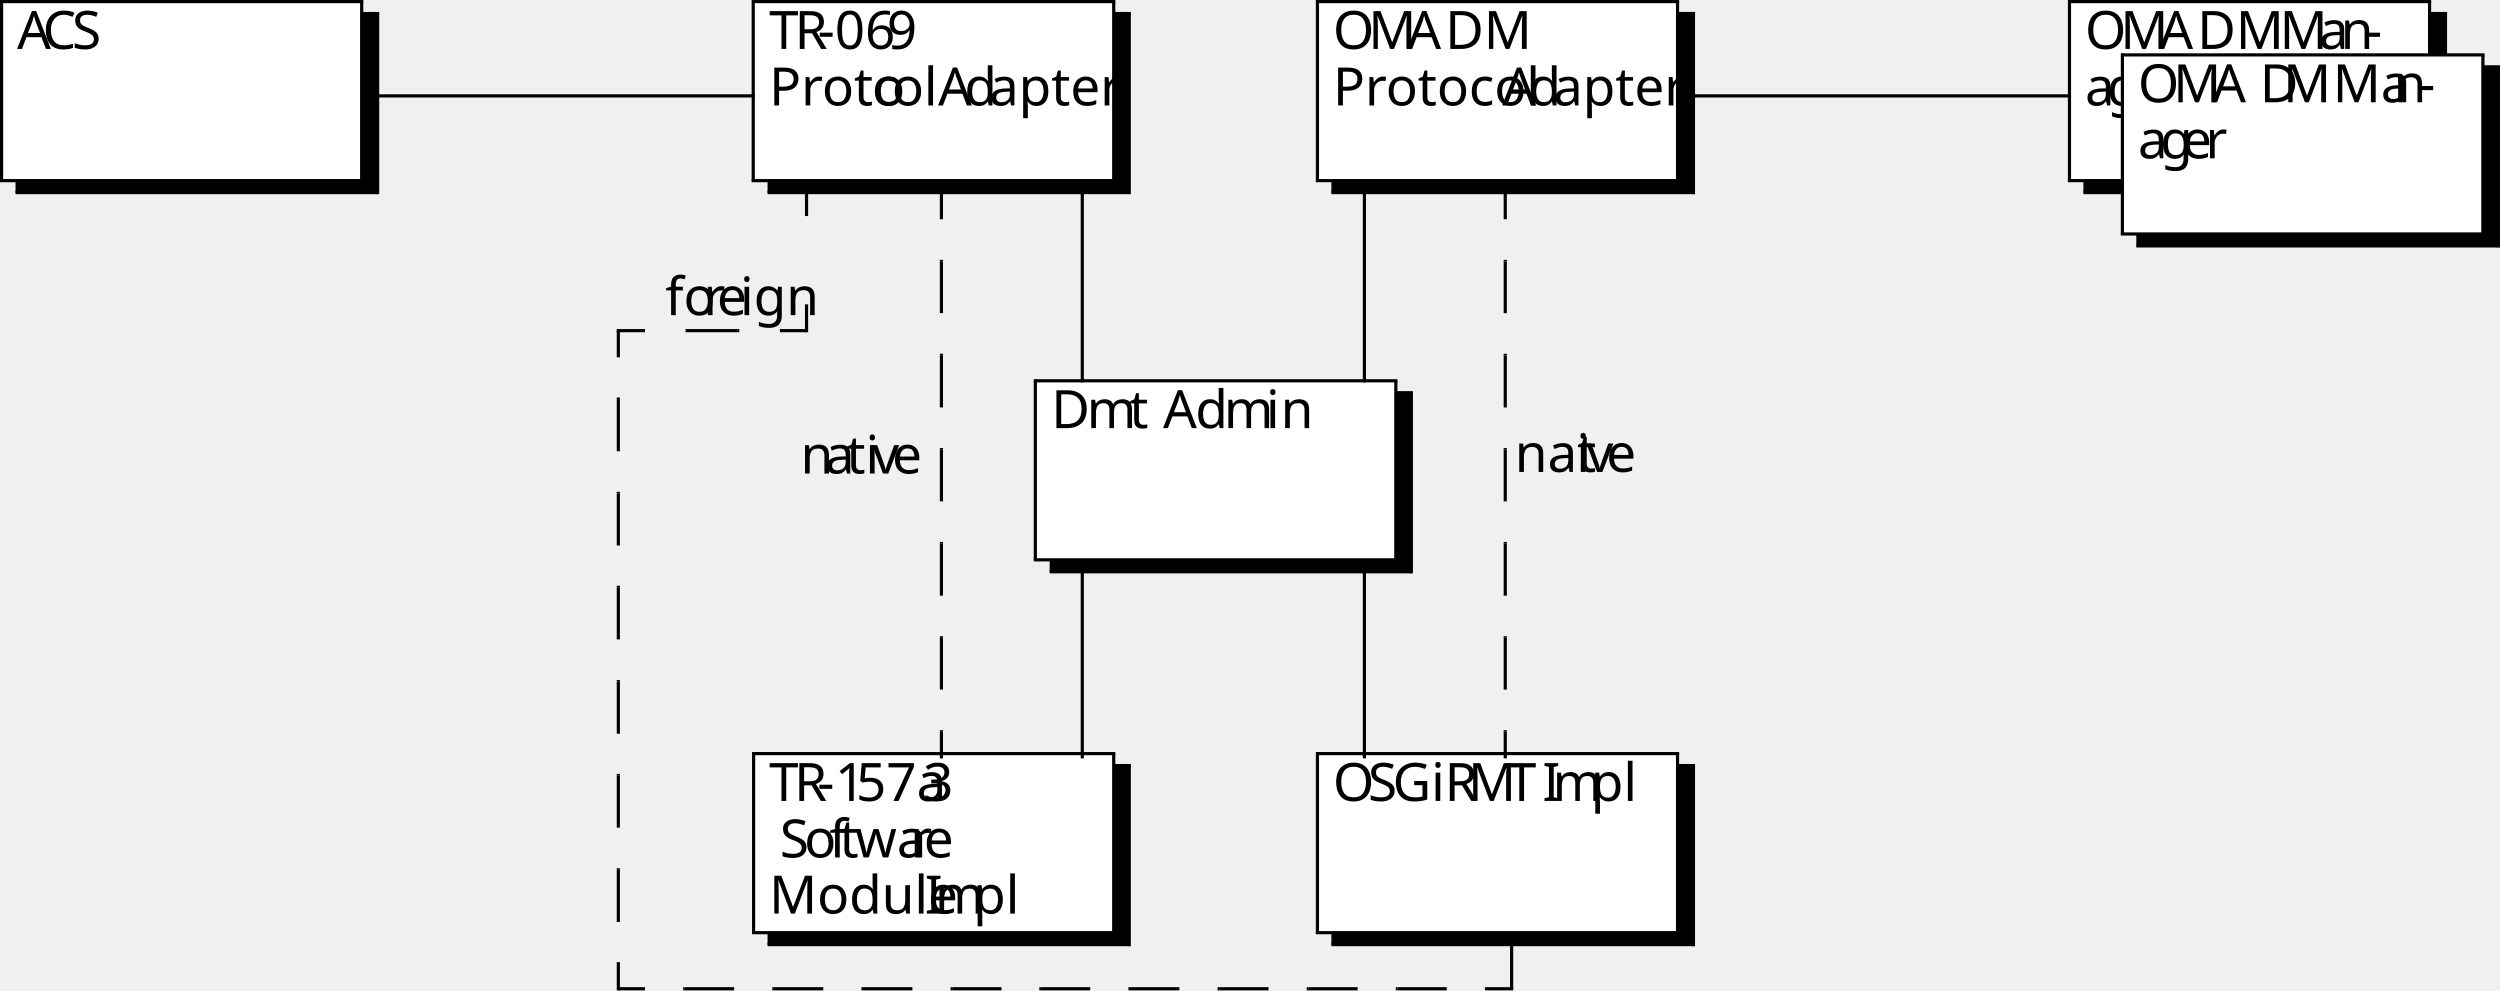
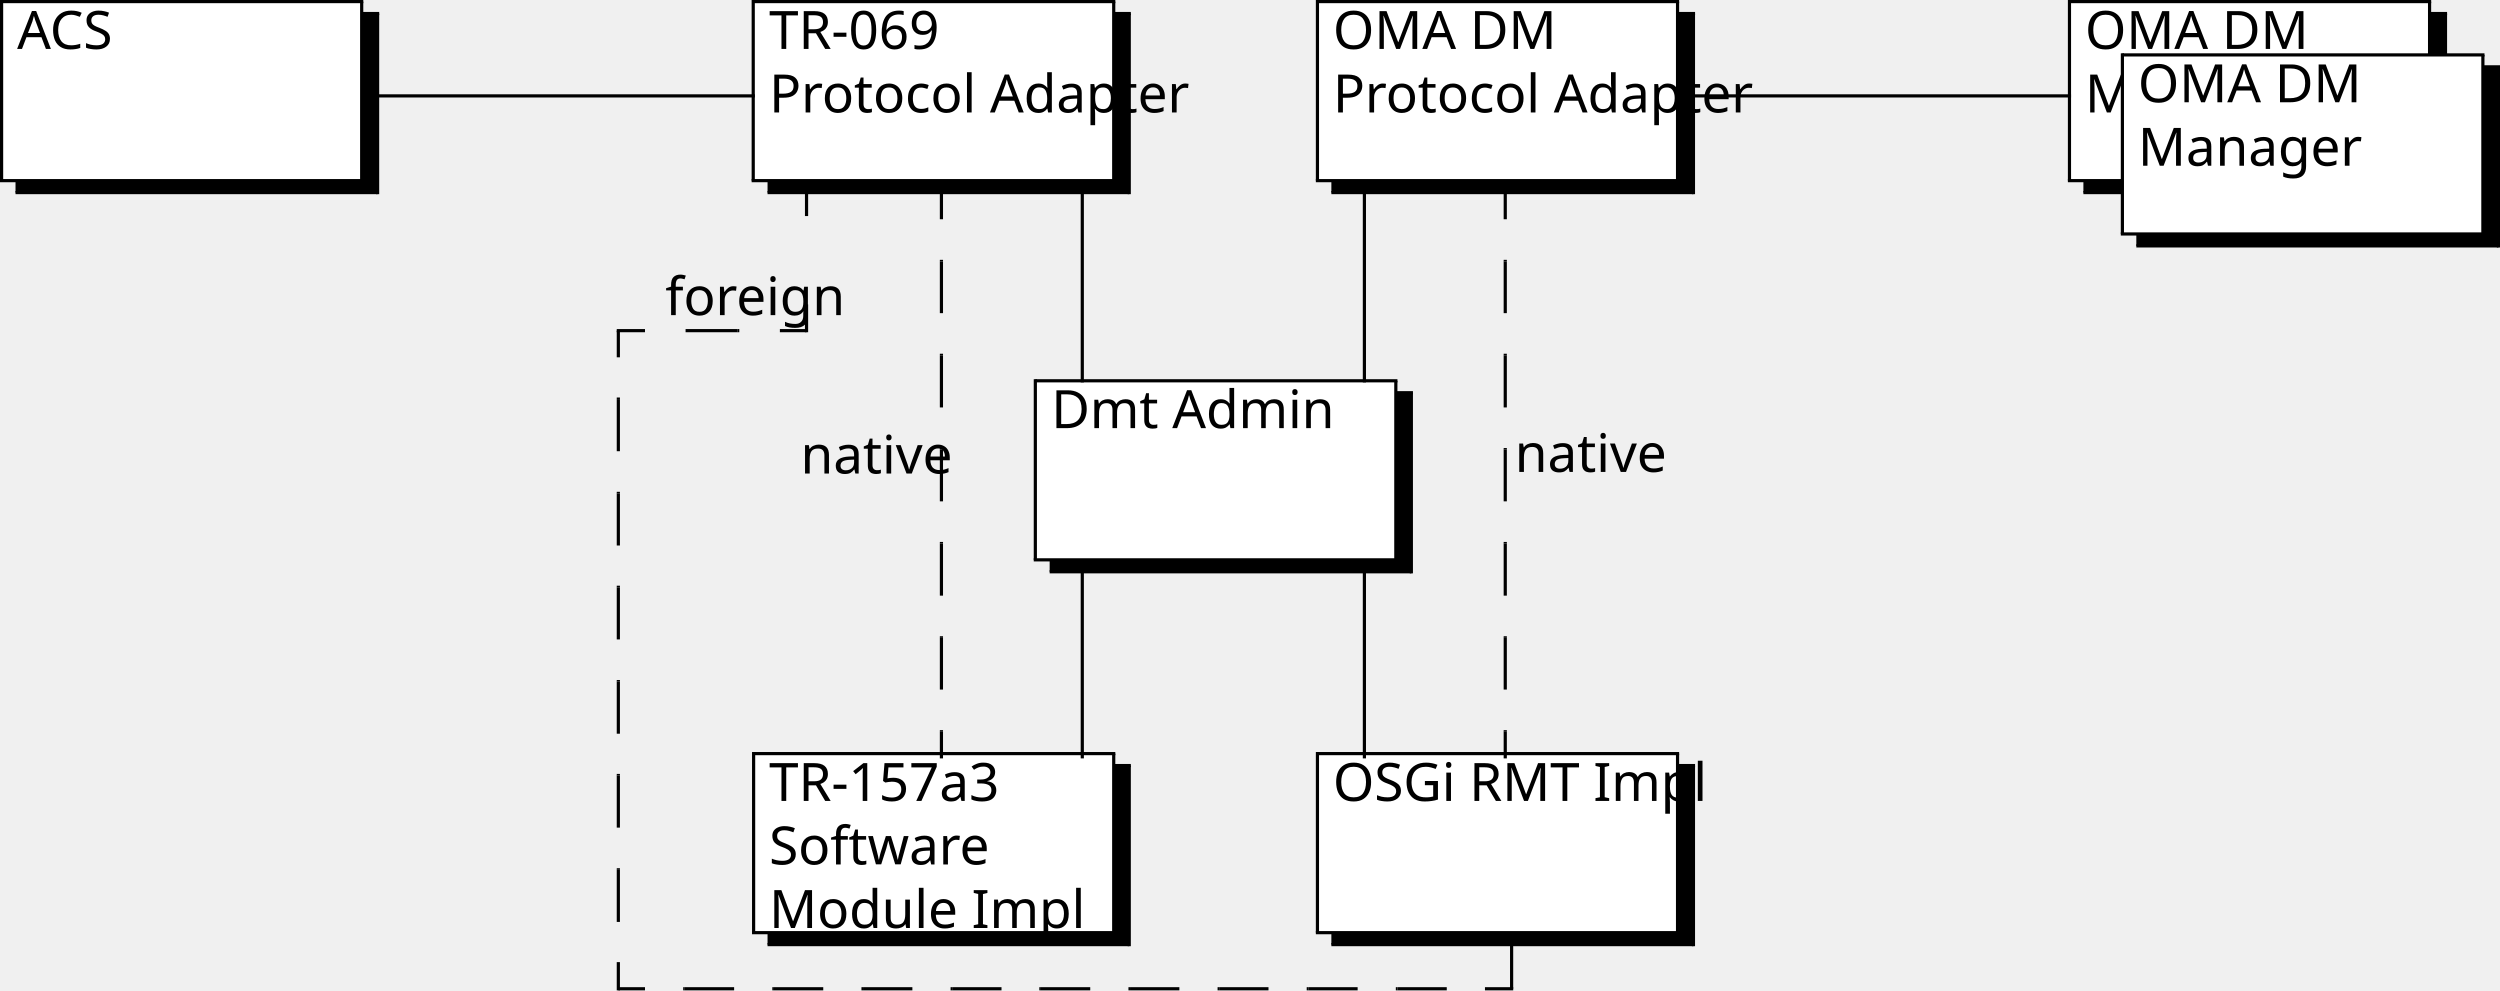
- <svg xmlns="http://www.w3.org/2000/svg" version="1.1" id="Layer_1" x="0px" y="0px" width="376.98px" height="149.34px" viewBox="0 0 376.98 149.34" style="enable-background:new 0 0 376.98 149.34;" xml:space="preserve">
+ <svg xmlns="http://www.w3.org/2000/svg" version="1.1" id="Layer_1" x="0px" y="0px" width="376.98px" height="149.34px" viewBox="0 0 376.98 149.34" enable-background="new 0 0 376.98 149.34" xml:space="preserve">
  <rect x="115.98" y="115.439" width="54.3" height="27" />
  <rect x="115.98" y="115.2" width="54.54" height="0.479" />
  <rect x="170.04" y="115.439" width="0.48" height="27.24" />
  <rect x="115.74" y="142.2" width="54.54" height="0.479" />
  <rect x="115.74" y="115.2" width="0.48" height="27.239" />
-   <rect x="113.64" y="113.64" style="fill:#FFFFFF;" width="54.3" height="27" />
-   <rect x="113.64" y="113.399" width="54.541" height="0.48" />
-   <rect x="167.7" y="113.64" width="0.48" height="27.24" />
-   <rect x="113.4" y="140.399" width="54.54" height="0.48" />
-   <rect x="113.4" y="113.399" width="0.48" height="27.24" />
-   <text transform="matrix(1 0 0 1 115.9805 120.7793)">
-     <tspan x="0" y="0" style="font-family:'ProductusOSGiBookc'; font-size:7.98;">T</tspan>
-     <tspan x="3.774" y="0" style="font-family:'ProductusOSGiBookc'; font-size:7.98;">R</tspan>
-     <tspan x="7.262" y="0" style="font-family:'ProductusOSGiBookc'; font-size:7.98;">-</tspan>
-     <tspan x="9.927" y="0" style="font-family:'ProductusOSGiBookc'; font-size:7.98;">1</tspan>
-     <tspan x="13.103" y="0" style="font-family:'ProductusOSGiBookc'; font-size:7.98;">57a</tspan>
-     <tspan x="23.213" y="0" style="font-family:'ProductusOSGiBookc'; font-size:7.98;">3</tspan>
+   <rect x="113.64" y="113.641" fill="#FFFFFF" width="54.3" height="27" />
+   <rect x="113.64" y="113.398" width="54.541" height="0.48" />
+   <rect x="167.7" y="113.641" width="0.48" height="27.239" />
+   <rect x="113.4" y="140.398" width="54.54" height="0.48" />
+   <rect x="113.4" y="113.398" width="0.48" height="27.24" />
+   <text transform="matrix(1 0 0 1 115.9805 120.7793)" enable-background="new    ">
+     <tspan x="0" y="0" font-family="'ProductusOSGiBookc'" font-size="7.98">TR-157a3</tspan>
+     <tspan x="0" y="9.576" font-family="'ProductusOSGiBookc'" font-size="7.98">Software</tspan>
+     <tspan x="0" y="19.152" font-family="'ProductusOSGiBookc'" font-size="7.98">Module Impl</tspan>
  </text>
-   <text transform="matrix(1 0 0 1 115.9805 129.2998)">
-     <tspan x="0" y="0" style="font-family:'ProductusOSGiBookc'; font-size:7.98;"> </tspan>
-     <tspan x="1.612" y="0" style="font-family:'ProductusOSGiBookc'; font-size:7.98;">S</tspan>
-     <tspan x="5.291" y="0" style="font-family:'ProductusOSGiBookc'; font-size:7.98;">o</tspan>
-     <tspan x="9.065" y="0" style="font-family:'ProductusOSGiBookc'; font-size:7.98;">f</tspan>
-     <tspan x="10.629" y="0" style="font-family:'ProductusOSGiBookc'; font-size:7.98;">t</tspan>
-     <tspan x="12.967" y="0" style="font-family:'ProductusOSGiBookc'; font-size:7.98;">wa</tspan>
-     <tspan x="21.282" y="0" style="font-family:'ProductusOSGiBookc'; font-size:7.98;">r</tspan>
-     <tspan x="23.325" y="0" style="font-family:'ProductusOSGiBookc'; font-size:7.98;">e</tspan>
-     <tspan x="26.805" y="0" style="font-family:'ProductusOSGiBookc'; font-size:7.98;"> </tspan>
-   </text>
-   <text transform="matrix(1 0 0 1 115.9805 137.7607)">
-     <tspan x="0" y="0" style="font-family:'ProductusOSGiBookc'; font-size:7.98;">Module</tspan>
-     <tspan x="21.905" y="0" style="font-family:'ProductusOSGiBookc'; font-size:7.98;"> </tspan>
-     <tspan x="23.469" y="0" style="font-family:'ProductusOSGiBookc'; font-size:7.98;">I</tspan>
-     <tspan x="25.017" y="0" style="font-family:'ProductusOSGiBookc'; font-size:7.98;">m</tspan>
-     <tspan x="30.77" y="0" style="font-family:'ProductusOSGiBookc'; font-size:7.98;">pl</tspan>
-   </text>
-   <rect x="201" y="115.439" width="54.36" height="27" />
-   <rect x="201" y="115.2" width="54.601" height="0.479" />
-   <rect x="255.12" y="115.439" width="0.48" height="27.24" />
-   <rect x="200.76" y="142.2" width="54.601" height="0.479" />
+   <rect x="201" y="115.439" width="54.359" height="27" />
+   <rect x="201" y="115.2" width="54.602" height="0.479" />
+   <rect x="255.12" y="115.439" width="0.479" height="27.24" />
+   <rect x="200.76" y="142.2" width="54.602" height="0.479" />
  <rect x="200.76" y="115.2" width="0.48" height="27.239" />
-   <rect x="198.66" y="113.64" style="fill:#FFFFFF;" width="54.3" height="27" />
-   <rect x="198.66" y="113.399" width="54.54" height="0.48" />
-   <rect x="252.721" y="113.64" width="0.479" height="27.24" />
-   <rect x="198.42" y="140.399" width="54.54" height="0.48" />
-   <rect x="198.42" y="113.399" width="0.48" height="27.24" />
-   <text transform="matrix(1 0 0 1 201 120.7793)">
-     <tspan x="0" y="0" style="font-family:'ProductusOSGiBookc'; font-size:7.98;">O</tspan>
-     <tspan x="5.282" y="0" style="font-family:'ProductusOSGiBookc'; font-size:7.98;">S</tspan>
-     <tspan x="9.001" y="0" style="font-family:'ProductusOSGiBookc'; font-size:7.98;">Gi</tspan>
-     <tspan x="15.273" y="0" style="font-family:'ProductusOSGiBookc'; font-size:7.98;"> </tspan>
-     <tspan x="16.838" y="0" style="font-family:'ProductusOSGiBookc'; font-size:7.98;">R</tspan>
-     <tspan x="20.364" y="0" style="font-family:'ProductusOSGiBookc'; font-size:7.98;">M</tspan>
-     <tspan x="26.237" y="0" style="font-family:'ProductusOSGiBookc'; font-size:7.98;">T</tspan>
-     <tspan x="30.021" y="0" style="font-family:'ProductusOSGiBookc'; font-size:7.98;"> </tspan>
-     <tspan x="31.584" y="0" style="font-family:'ProductusOSGiBookc'; font-size:7.98;">I</tspan>
-     <tspan x="33.132" y="0" style="font-family:'ProductusOSGiBookc'; font-size:7.98;">m</tspan>
-     <tspan x="38.886" y="0" style="font-family:'ProductusOSGiBookc'; font-size:7.98;">pl</tspan>
-   </text>
-   <rect x="158.521" y="59.22" width="54.3" height="27" />
+   <rect x="198.66" y="113.641" fill="#FFFFFF" width="54.3" height="27" />
+   <rect x="198.66" y="113.398" width="54.54" height="0.48" />
+   <rect x="252.721" y="113.641" width="0.479" height="27.239" />
+   <rect x="198.42" y="140.398" width="54.54" height="0.48" />
+   <rect x="198.42" y="113.398" width="0.48" height="27.24" />
+   <text transform="matrix(1 0 0 1 201 120.7793)" font-family="'ProductusOSGiBookc'" font-size="7.98">OSGi RMT Impl</text>
+   <rect x="158.521" y="59.22" width="54.299" height="27" />
  <rect x="158.521" y="58.979" width="54.54" height="0.48" />
  <rect x="212.58" y="59.22" width="0.48" height="27.24" />
-   <rect x="158.28" y="85.979" width="54.54" height="0.48" />
+   <rect x="158.28" y="85.979" width="54.541" height="0.48" />
  <rect x="158.28" y="58.979" width="0.479" height="27.24" />
-   <rect x="156.12" y="57.42" style="fill:#FFFFFF;" width="54.36" height="27" />
+   <rect x="156.12" y="57.42" fill="#FFFFFF" width="54.36" height="27" />
  <rect x="156.12" y="57.18" width="54.601" height="0.48" />
  <rect x="210.24" y="57.42" width="0.48" height="27.24" />
-   <rect x="155.88" y="84.18" width="54.6" height="0.48" />
+   <rect x="155.88" y="84.18" width="54.601" height="0.48" />
  <rect x="155.88" y="57.18" width="0.48" height="27.24" />
-   <text transform="matrix(1 0 0 1 158.5205 64.5596)">
-     <tspan x="0" y="0" style="font-family:'ProductusSemibold'; font-size:7.98;">D</tspan>
-     <tspan x="5.362" y="0" style="font-family:'ProductusSemibold'; font-size:7.98;">m</tspan>
-     <tspan x="11.778" y="0" style="font-family:'ProductusSemibold'; font-size:7.98;">t </tspan>
-     <tspan x="16.861" y="0" style="font-family:'ProductusSemibold'; font-size:7.98;">A</tspan>
-     <tspan x="21.722" y="0" style="font-family:'ProductusSemibold'; font-size:7.98;">d</tspan>
-     <tspan x="26.038" y="0" style="font-family:'ProductusSemibold'; font-size:7.98;">m</tspan>
-     <tspan x="32.383" y="0" style="font-family:'ProductusSemibold'; font-size:7.98;">i</tspan>
-     <tspan x="34.601" y="0" style="font-family:'ProductusSemibold'; font-size:7.98;">n</tspan>
-   </text>
+   <text transform="matrix(1 0 0 1 158.5205 64.5596)" font-family="'ProductusSemibold'" font-size="7.98">Dmt Admin</text>
  <rect x="162.96" y="85.5" width="0.48" height="0.24" />
  <rect x="162.96" y="85.74" width="0.48" height="28.619" />
  <rect x="205.5" y="85.5" width="0.48" height="0.24" />
  <rect x="205.5" y="85.74" width="0.48" height="28.619" />
  <rect x="115.98" y="2.04" width="54.3" height="27" />
  <rect x="115.98" y="1.8" width="54.54" height="0.48" />
  <rect x="170.04" y="2.04" width="0.48" height="27.24" />
  <rect x="115.74" y="28.8" width="54.54" height="0.48" />
  <rect x="115.74" y="1.8" width="0.48" height="27.24" />
-   <rect x="113.58" y="0.24" style="fill:#FFFFFF;" width="54.36" height="27" />
+   <rect x="113.58" y="0.24" fill="#FFFFFF" width="54.36" height="27" />
  <rect x="113.58" width="54.601" height="0.479" />
  <rect x="167.7" y="0.24" width="0.48" height="27.239" />
  <rect x="113.34" y="27" width="54.6" height="0.479" />
  <rect x="113.34" width="0.48" height="27.24" />
-   <text transform="matrix(1 0 0 1 115.9805 7.3799)">
-     <tspan x="0" y="0" style="font-family:'ProductusBook'; font-size:7.98;">T</tspan>
-     <tspan x="3.838" y="0" style="font-family:'ProductusBook'; font-size:7.98;">R</tspan>
-     <tspan x="7.326" y="0" style="font-family:'ProductusBook'; font-size:7.98;">-06</tspan>
-     <tspan x="17.747" y="0" style="font-family:'ProductusBook'; font-size:7.98;">9</tspan>
+   <text transform="matrix(1 0 0 1 115.9805 7.3799)" enable-background="new    ">
+     <tspan x="0" y="0" font-family="'ProductusBook'" font-size="7.98">TR-069</tspan>
+     <tspan x="0" y="9.576" font-family="'ProductusBook'" font-size="7.98">Protocol Adapter</tspan>
  </text>
-   <text transform="matrix(1 0 0 1 115.9805 15.9004)">
-     <tspan x="0" y="0" style="font-family:'ProductusBook'; font-size:7.98;">Proto</tspan>
-     <tspan x="15.513" y="0" style="font-family:'ProductusBook'; font-size:7.98;">c</tspan>
-     <tspan x="18.513" y="0" style="font-family:'ProductusBook'; font-size:7.98;">ol</tspan>
-     <tspan x="23.86" y="0" style="font-family:'ProductusBook'; font-size:7.98;"> </tspan>
-     <tspan x="25.472" y="0" style="font-family:'ProductusBook'; font-size:7.98;">A</tspan>
-     <tspan x="29.438" y="0" style="font-family:'ProductusBook'; font-size:7.98;">d</tspan>
-     <tspan x="33.156" y="0" style="font-family:'ProductusBook'; font-size:7.98;">apter</tspan>
-   </text>
-   <rect x="201" y="2.04" width="54.36" height="27" />
-   <rect x="201" y="1.8" width="54.601" height="0.48" />
-   <rect x="255.12" y="2.04" width="0.48" height="27.24" />
-   <rect x="200.76" y="28.8" width="54.601" height="0.48" />
+   <rect x="201" y="2.04" width="54.359" height="27" />
+   <rect x="201" y="1.8" width="54.602" height="0.48" />
+   <rect x="255.12" y="2.04" width="0.479" height="27.24" />
+   <rect x="200.76" y="28.8" width="54.602" height="0.48" />
  <rect x="200.76" y="1.8" width="0.48" height="27.24" />
-   <rect x="198.66" y="0.24" style="fill:#FFFFFF;" width="54.3" height="27" />
+   <rect x="198.66" y="0.24" fill="#FFFFFF" width="54.3" height="27" />
  <rect x="198.66" width="54.54" height="0.479" />
  <rect x="252.721" y="0.24" width="0.479" height="27.239" />
  <rect x="198.42" y="27" width="54.54" height="0.479" />
  <rect x="198.42" width="0.48" height="27.24" />
-   <text transform="matrix(1 0 0 1 201 7.3799)">
-     <tspan x="0" y="0" style="font-family:'ProductusBook'; font-size:7.98;">O</tspan>
-     <tspan x="5.33" y="0" style="font-family:'ProductusBook'; font-size:7.98;">M</tspan>
-     <tspan x="11.212" y="0" style="font-family:'ProductusBook'; font-size:7.98;">A</tspan>
-     <tspan x="15.354" y="0" style="font-family:'ProductusBook'; font-size:7.98;"> </tspan>
-     <tspan x="16.917" y="0" style="font-family:'ProductusBook'; font-size:7.98;">DM</tspan>
-     <tspan x="27.778" y="0" style="font-family:'ProductusBook'; font-size:7.98;"> </tspan>
-   </text>
-   <text transform="matrix(1 0 0 1 201 15.9004)">
-     <tspan x="0" y="0" style="font-family:'ProductusBook'; font-size:7.98;">Protocol</tspan>
-     <tspan x="23.947" y="0" style="font-family:'ProductusBook'; font-size:7.98;"> </tspan>
-     <tspan x="25.512" y="0" style="font-family:'ProductusBook'; font-size:7.98;">A</tspan>
-     <tspan x="29.478" y="0" style="font-family:'ProductusBook'; font-size:7.98;">d</tspan>
-     <tspan x="33.196" y="0" style="font-family:'ProductusBook'; font-size:7.98;">apter</tspan>
+   <text transform="matrix(1 0 0 1 201 7.3799)" enable-background="new    ">
+     <tspan x="0" y="0" font-family="'ProductusBook'" font-size="7.98">OMA DM </tspan>
+     <tspan x="0" y="9.576" font-family="'ProductusBook'" font-size="7.98">Protocol Adapter</tspan>
  </text>
  <rect x="162.96" y="57.42" width="0.48" height="0.24" />
  <rect x="162.96" y="28.8" width="0.48" height="28.62" />
  <rect x="205.5" y="57.42" width="0.48" height="0.24" />
  <rect x="205.5" y="28.8" width="0.48" height="28.62" />
  <rect x="226.74" y="28.8" width="0.48" height="0.24" />
  <rect x="226.74" y="29.04" width="0.48" height="4.02" />
  <rect x="226.74" y="39.18" width="0.48" height="0.24" />
  <rect x="226.74" y="39.42" width="0.48" height="7.8" />
  <rect x="226.74" y="53.34" width="0.48" height="0.24" />
  <rect x="226.74" y="53.58" width="0.48" height="7.859" />
  <rect x="226.74" y="67.56" width="0.48" height="0.24" />
  <rect x="226.74" y="67.8" width="0.48" height="7.8" />
  <rect x="226.74" y="81.72" width="0.48" height="0.24" />
-   <rect x="226.74" y="81.96" width="0.48" height="7.859" />
+   <rect x="226.74" y="81.96" width="0.48" height="7.858" />
  <rect x="226.74" y="95.939" width="0.48" height="0.24" />
-   <rect x="226.74" y="96.18" width="0.48" height="7.8" />
+   <rect x="226.74" y="96.18" width="0.48" height="7.801" />
  <rect x="226.74" y="110.1" width="0.48" height="0.24" />
  <rect x="226.74" y="110.34" width="0.48" height="4.02" />
  <rect x="141.72" y="28.8" width="0.48" height="0.24" />
  <rect x="141.72" y="29.04" width="0.48" height="4.02" />
  <rect x="141.72" y="39.18" width="0.48" height="0.24" />
  <rect x="141.72" y="39.42" width="0.48" height="7.8" />
  <rect x="141.72" y="53.34" width="0.48" height="0.24" />
  <rect x="141.72" y="53.58" width="0.48" height="7.859" />
  <rect x="141.72" y="67.56" width="0.48" height="0.24" />
  <rect x="141.72" y="67.8" width="0.48" height="7.8" />
  <rect x="141.72" y="81.72" width="0.48" height="0.24" />
-   <rect x="141.72" y="81.96" width="0.48" height="7.859" />
+   <rect x="141.72" y="81.96" width="0.48" height="7.858" />
  <rect x="141.72" y="95.939" width="0.48" height="0.24" />
-   <rect x="141.72" y="96.18" width="0.48" height="7.8" />
+   <rect x="141.72" y="96.18" width="0.48" height="7.801" />
  <rect x="141.72" y="110.1" width="0.48" height="0.24" />
  <rect x="141.72" y="110.34" width="0.48" height="4.02" />
  <rect x="2.58" y="2.04" width="54.36" height="27" />
  <rect x="2.58" y="1.8" width="54.6" height="0.48" />
  <rect x="56.7" y="2.04" width="0.48" height="27.24" />
  <rect x="2.34" y="28.8" width="54.6" height="0.48" />
  <rect x="2.34" y="1.8" width="0.48" height="27.24" />
-   <rect x="0.24" y="0.24" style="fill:#FFFFFF;" width="54.3" height="27" />
+   <rect x="0.24" y="0.24" fill="#FFFFFF" width="54.3" height="27" />
  <rect x="0.24" width="54.54" height="0.479" />
  <rect x="54.3" y="0.24" width="0.48" height="27.239" />
  <rect y="27" width="54.54" height="0.479" />
  <rect width="0.48" height="27.24" />
-   <text transform="matrix(1 0 0 1 2.5801 7.3799)">
-     <tspan x="0" y="0" style="font-family:'ProductusBook'; font-size:7.98;">A</tspan>
-     <tspan x="3.846" y="0" style="font-family:'ProductusBook'; font-size:7.98;">C</tspan>
-     <tspan x="8.283" y="0" style="font-family:'ProductusBook'; font-size:7.98;">S</tspan>
-   </text>
+   <text transform="matrix(1 0 0 1 2.5801 7.3799)" font-family="'ProductusBook'" font-size="7.98">ACS</text>
  <rect x="56.7" y="14.22" width="0.24" height="0.48" />
  <rect x="56.94" y="14.22" width="56.88" height="0.48" />
-   <rect x="314.4" y="2.04" width="54.359" height="27" />
+   <rect x="314.4" y="2.04" width="54.358" height="27" />
  <rect x="314.4" y="1.8" width="54.6" height="0.48" />
  <rect x="368.521" y="2.04" width="0.479" height="27.24" />
  <rect x="314.16" y="28.8" width="54.6" height="0.48" />
-   <rect x="314.16" y="1.8" width="0.48" height="27.24" />
-   <rect x="312.061" y="0.24" style="fill:#FFFFFF;" width="54.3" height="27" />
+   <rect x="314.16" y="1.8" width="0.479" height="27.24" />
+   <rect x="312.061" y="0.24" fill="#FFFFFF" width="54.301" height="27" />
  <rect x="312.061" width="54.54" height="0.479" />
-   <rect x="366.12" y="0.24" width="0.48" height="27.239" />
+   <rect x="366.12" y="0.24" width="0.479" height="27.239" />
  <rect x="311.82" y="27" width="54.54" height="0.479" />
  <rect x="311.82" width="0.479" height="27.24" />
-   <text transform="matrix(1 0 0 1 314.4004 7.3799)">
-     <tspan x="0" y="0" style="font-family:'ProductusBook'; font-size:7.98;">O</tspan>
-     <tspan x="5.33" y="0" style="font-family:'ProductusBook'; font-size:7.98;">M</tspan>
-     <tspan x="11.212" y="0" style="font-family:'ProductusBook'; font-size:7.98;">A</tspan>
-     <tspan x="15.354" y="0" style="font-family:'ProductusBook'; font-size:7.98;"> </tspan>
-     <tspan x="16.917" y="0" style="font-family:'ProductusBook'; font-size:7.98;">DM</tspan>
-     <tspan x="27.778" y="0" style="font-family:'ProductusBook'; font-size:7.98;"> </tspan>
-     <tspan x="29.342" y="0" style="font-family:'ProductusBook'; font-size:7.98;">M</tspan>
-     <tspan x="35.263" y="0" style="font-family:'ProductusBook'; font-size:7.98;">a</tspan>
-     <tspan x="38.566" y="0" style="font-family:'ProductusBook'; font-size:7.98;">n</tspan>
-     <tspan x="42.229" y="0" style="font-family:'ProductusBook'; font-size:7.98;">-</tspan>
+   <text transform="matrix(1 0 0 1 314.4004 7.3799)" enable-background="new    ">
+     <tspan x="0" y="0" font-family="'ProductusBook'" font-size="7.98">OMA DM</tspan>
+     <tspan x="0" y="9.576" font-family="'ProductusBook'" font-size="7.98">Manager</tspan>
  </text>
-   <text transform="matrix(1 0 0 1 314.4004 15.9004)">
-     <tspan x="0" y="0" style="font-family:'ProductusBook'; font-size:7.98;">a</tspan>
-     <tspan x="3.296" y="0" style="font-family:'ProductusBook'; font-size:7.98;">g</tspan>
-     <tspan x="6.663" y="0" style="font-family:'ProductusBook'; font-size:7.98;">e</tspan>
-     <tspan x="10.15" y="0" style="font-family:'ProductusBook'; font-size:7.98;">r</tspan>
+   <rect x="255.12" y="14.22" width="0.239" height="0.48" />
+   <rect x="255.359" y="14.22" width="56.939" height="0.48" />
+   <rect x="322.38" y="10.08" width="54.36" height="27" />
+   <rect x="322.38" y="9.84" width="54.602" height="0.479" />
+   <rect x="376.5" y="10.08" width="0.48" height="27.239" />
+   <rect x="322.141" y="36.84" width="54.601" height="0.479" />
+   <rect x="322.141" y="9.84" width="0.479" height="27.24" />
+   <rect x="320.04" y="8.28" fill="#FFFFFF" width="54.36" height="27" />
+   <rect x="320.04" y="8.04" width="54.601" height="0.479" />
+   <rect x="374.16" y="8.28" width="0.479" height="27.239" />
+   <rect x="319.8" y="35.04" width="54.602" height="0.479" />
+   <rect x="319.8" y="8.04" width="0.48" height="27.24" />
+   <text transform="matrix(1 0 0 1 322.3799 15.4199)" enable-background="new    ">
+     <tspan x="0" y="0" font-family="'ProductusBook'" font-size="7.98">OMA DM</tspan>
+     <tspan x="0" y="9.576" font-family="'ProductusBook'" font-size="7.98">Manager</tspan>
  </text>
-   <rect x="255.12" y="14.22" width="0.24" height="0.48" />
-   <rect x="255.36" y="14.22" width="56.939" height="0.48" />
-   <rect x="322.38" y="10.08" width="54.36" height="27" />
-   <rect x="322.38" y="9.84" width="54.601" height="0.479" />
-   <rect x="376.5" y="10.08" width="0.48" height="27.239" />
-   <rect x="322.141" y="36.84" width="54.6" height="0.479" />
-   <rect x="322.141" y="9.84" width="0.479" height="27.24" />
-   <rect x="320.04" y="8.28" style="fill:#FFFFFF;" width="54.36" height="27" />
-   <rect x="320.04" y="8.04" width="54.601" height="0.479" />
-   <rect x="374.16" y="8.28" width="0.48" height="27.239" />
-   <rect x="319.8" y="35.04" width="54.601" height="0.479" />
-   <rect x="319.8" y="8.04" width="0.48" height="27.24" />
-   <text transform="matrix(1 0 0 1 322.3799 15.4199)">
-     <tspan x="0" y="0" style="font-family:'ProductusBook'; font-size:7.98;">O</tspan>
-     <tspan x="5.322" y="0" style="font-family:'ProductusBook'; font-size:7.98;">M</tspan>
-     <tspan x="11.204" y="0" style="font-family:'ProductusBook'; font-size:7.98;">A D</tspan>
-     <tspan x="21.889" y="0" style="font-family:'ProductusBook'; font-size:7.98;">M</tspan>
-     <tspan x="27.77" y="0" style="font-family:'ProductusBook'; font-size:7.98;"> </tspan>
-     <tspan x="29.382" y="0" style="font-family:'ProductusBook'; font-size:7.98;">Ma</tspan>
-     <tspan x="38.566" y="0" style="font-family:'ProductusBook'; font-size:7.98;">n</tspan>
-     <tspan x="42.27" y="0" style="font-family:'ProductusBook'; font-size:7.98;">-</tspan>
-   </text>
-   <text transform="matrix(1 0 0 1 322.3799 23.8799)">
-     <tspan x="0" y="0" style="font-family:'ProductusBook'; font-size:7.98;">a</tspan>
-     <tspan x="3.352" y="0" style="font-family:'ProductusBook'; font-size:7.98;">g</tspan>
-     <tspan x="6.655" y="0" style="font-family:'ProductusBook'; font-size:7.98;">e</tspan>
-     <tspan x="10.198" y="0" style="font-family:'ProductusBook'; font-size:7.98;">r</tspan>
-   </text>
-   <text transform="matrix(1 0 0 1 228.4209 71.1602)">
-     <tspan x="0" y="0" style="font-family:'ProductusOSGiBookc'; font-size:7.98;">nat</tspan>
-     <tspan x="9.28" y="0" style="font-family:'ProductusOSGiBookc'; font-size:7.98;">i</tspan>
-     <tspan x="10.789" y="0" style="font-family:'ProductusOSGiBookc'; font-size:7.98;">v</tspan>
-     <tspan x="13.789" y="0" style="font-family:'ProductusOSGiBookc'; font-size:7.98;">e</tspan>
-   </text>
-   <text transform="matrix(1 0 0 1 120.7207 71.4004)">
-     <tspan x="0" y="0" style="font-family:'ProductusOSGiBookc'; font-size:7.98;">n</tspan>
-     <tspan x="3.663" y="0" style="font-family:'ProductusOSGiBookc'; font-size:7.98;">a</tspan>
-     <tspan x="6.911" y="0" style="font-family:'ProductusOSGiBookc'; font-size:7.98;">ti</tspan>
-     <tspan x="10.805" y="0" style="font-family:'ProductusOSGiBookc'; font-size:7.98;">v</tspan>
-     <tspan x="13.805" y="0" style="font-family:'ProductusOSGiBookc'; font-size:7.98;">e</tspan>
-   </text>
+   <text transform="matrix(1 0 0 1 228.4209 71.1602)" font-family="'ProductusOSGiBookc'" font-size="7.98">native</text>
+   <text transform="matrix(1 0 0 1 120.7207 71.4004)" font-family="'ProductusOSGiBookc'" font-size="7.98">native</text>
  <rect x="121.38" y="28.38" width="0.48" height="0.24" />
  <rect x="121.38" y="28.62" width="0.48" height="3.96" />
  <rect x="121.38" y="45.899" width="0.48" height="4.2" />
  <rect x="117.6" y="49.62" width="4.02" height="0.479" />
  <rect x="111.24" y="49.62" width="0.24" height="0.479" />
  <rect x="103.38" y="49.62" width="7.86" height="0.479" />
  <rect x="93" y="49.62" width="4.26" height="0.479" />
  <rect x="93" y="49.859" width="0.48" height="4.021" />
  <rect x="93" y="59.939" width="0.48" height="0.24" />
  <rect x="93" y="60.18" width="0.48" height="7.86" />
  <rect x="93" y="74.16" width="0.48" height="0.239" />
  <rect x="93" y="74.399" width="0.48" height="7.86" />
-   <rect x="93" y="88.319" width="0.48" height="0.24" />
-   <rect x="93" y="88.56" width="0.48" height="7.86" />
+   <rect x="93" y="88.318" width="0.48" height="0.24" />
+   <rect x="93" y="88.561" width="0.48" height="7.859" />
  <rect x="93" y="102.54" width="0.48" height="0.24" />
-   <rect x="93" y="102.78" width="0.48" height="7.859" />
+   <rect x="93" y="102.78" width="0.48" height="7.858" />
  <rect x="93" y="116.7" width="0.48" height="0.239" />
-   <rect x="93" y="116.939" width="0.48" height="7.86" />
+   <rect x="93" y="116.939" width="0.48" height="7.859" />
  <rect x="93" y="130.92" width="0.48" height="0.24" />
  <rect x="93" y="131.16" width="0.48" height="7.859" />
  <rect x="93" y="145.08" width="0.48" height="4.26" />
-   <rect x="93.24" y="148.859" width="4.02" height="0.48" />
-   <rect x="103.02" y="148.859" width="0.24" height="0.48" />
-   <rect x="103.26" y="148.859" width="7.44" height="0.48" />
-   <rect x="116.46" y="148.859" width="0.24" height="0.48" />
-   <rect x="116.7" y="148.859" width="7.44" height="0.48" />
-   <rect x="129.9" y="148.859" width="0.24" height="0.48" />
-   <rect x="130.14" y="148.859" width="7.44" height="0.48" />
-   <rect x="143.34" y="148.859" width="0.24" height="0.48" />
-   <rect x="143.58" y="148.859" width="7.44" height="0.48" />
-   <rect x="156.72" y="148.859" width="0.24" height="0.48" />
-   <rect x="156.96" y="148.859" width="7.44" height="0.48" />
-   <rect x="170.16" y="148.859" width="0.24" height="0.48" />
-   <rect x="170.4" y="148.859" width="7.439" height="0.48" />
-   <rect x="183.601" y="148.859" width="0.239" height="0.48" />
-   <rect x="183.84" y="148.859" width="7.44" height="0.48" />
-   <rect x="197.04" y="148.859" width="0.24" height="0.48" />
-   <rect x="197.28" y="148.859" width="7.44" height="0.48" />
-   <rect x="210.48" y="148.859" width="0.24" height="0.48" />
-   <rect x="210.721" y="148.859" width="7.439" height="0.48" />
-   <rect x="223.92" y="148.859" width="4.261" height="0.48" />
-   <rect x="227.7" y="141.78" width="0.48" height="7.319" />
-   <text transform="matrix(1 0 0 1 100.3203 47.5195)">
-     <tspan x="0" y="0" style="font-family:'ProductusOSGiBookc'; font-size:7.98;">fo</tspan>
-     <tspan x="5.753" y="0" style="font-family:'ProductusOSGiBookc'; font-size:7.98;">r</tspan>
-     <tspan x="7.796" y="0" style="font-family:'ProductusOSGiBookc'; font-size:7.98;">e</tspan>
-     <tspan x="11.275" y="0" style="font-family:'ProductusOSGiBookc'; font-size:7.98;">ign</tspan>
-   </text>
+   <rect x="93.24" y="148.859" width="4.02" height="0.479" />
+   <rect x="103.02" y="148.859" width="0.24" height="0.479" />
+   <rect x="103.26" y="148.859" width="7.44" height="0.479" />
+   <rect x="116.46" y="148.859" width="0.24" height="0.479" />
+   <rect x="116.7" y="148.859" width="7.44" height="0.479" />
+   <rect x="129.9" y="148.859" width="0.24" height="0.479" />
+   <rect x="130.14" y="148.859" width="7.44" height="0.479" />
+   <rect x="143.34" y="148.859" width="0.24" height="0.479" />
+   <rect x="143.58" y="148.859" width="7.44" height="0.479" />
+   <rect x="156.72" y="148.859" width="0.24" height="0.479" />
+   <rect x="156.96" y="148.859" width="7.44" height="0.479" />
+   <rect x="170.16" y="148.859" width="0.24" height="0.479" />
+   <rect x="170.4" y="148.859" width="7.439" height="0.479" />
+   <rect x="183.601" y="148.859" width="0.239" height="0.479" />
+   <rect x="183.84" y="148.859" width="7.439" height="0.479" />
+   <rect x="197.04" y="148.859" width="0.239" height="0.479" />
+   <rect x="197.279" y="148.859" width="7.441" height="0.479" />
+   <rect x="210.48" y="148.859" width="0.24" height="0.479" />
+   <rect x="210.721" y="148.859" width="7.439" height="0.479" />
+   <rect x="223.92" y="148.859" width="4.262" height="0.479" />
+   <rect x="227.7" y="141.78" width="0.479" height="7.319" />
+   <text transform="matrix(1 0 0 1 100.3203 47.5195)" font-family="'ProductusOSGiBookc'" font-size="7.98">foreign</text>
</svg>
